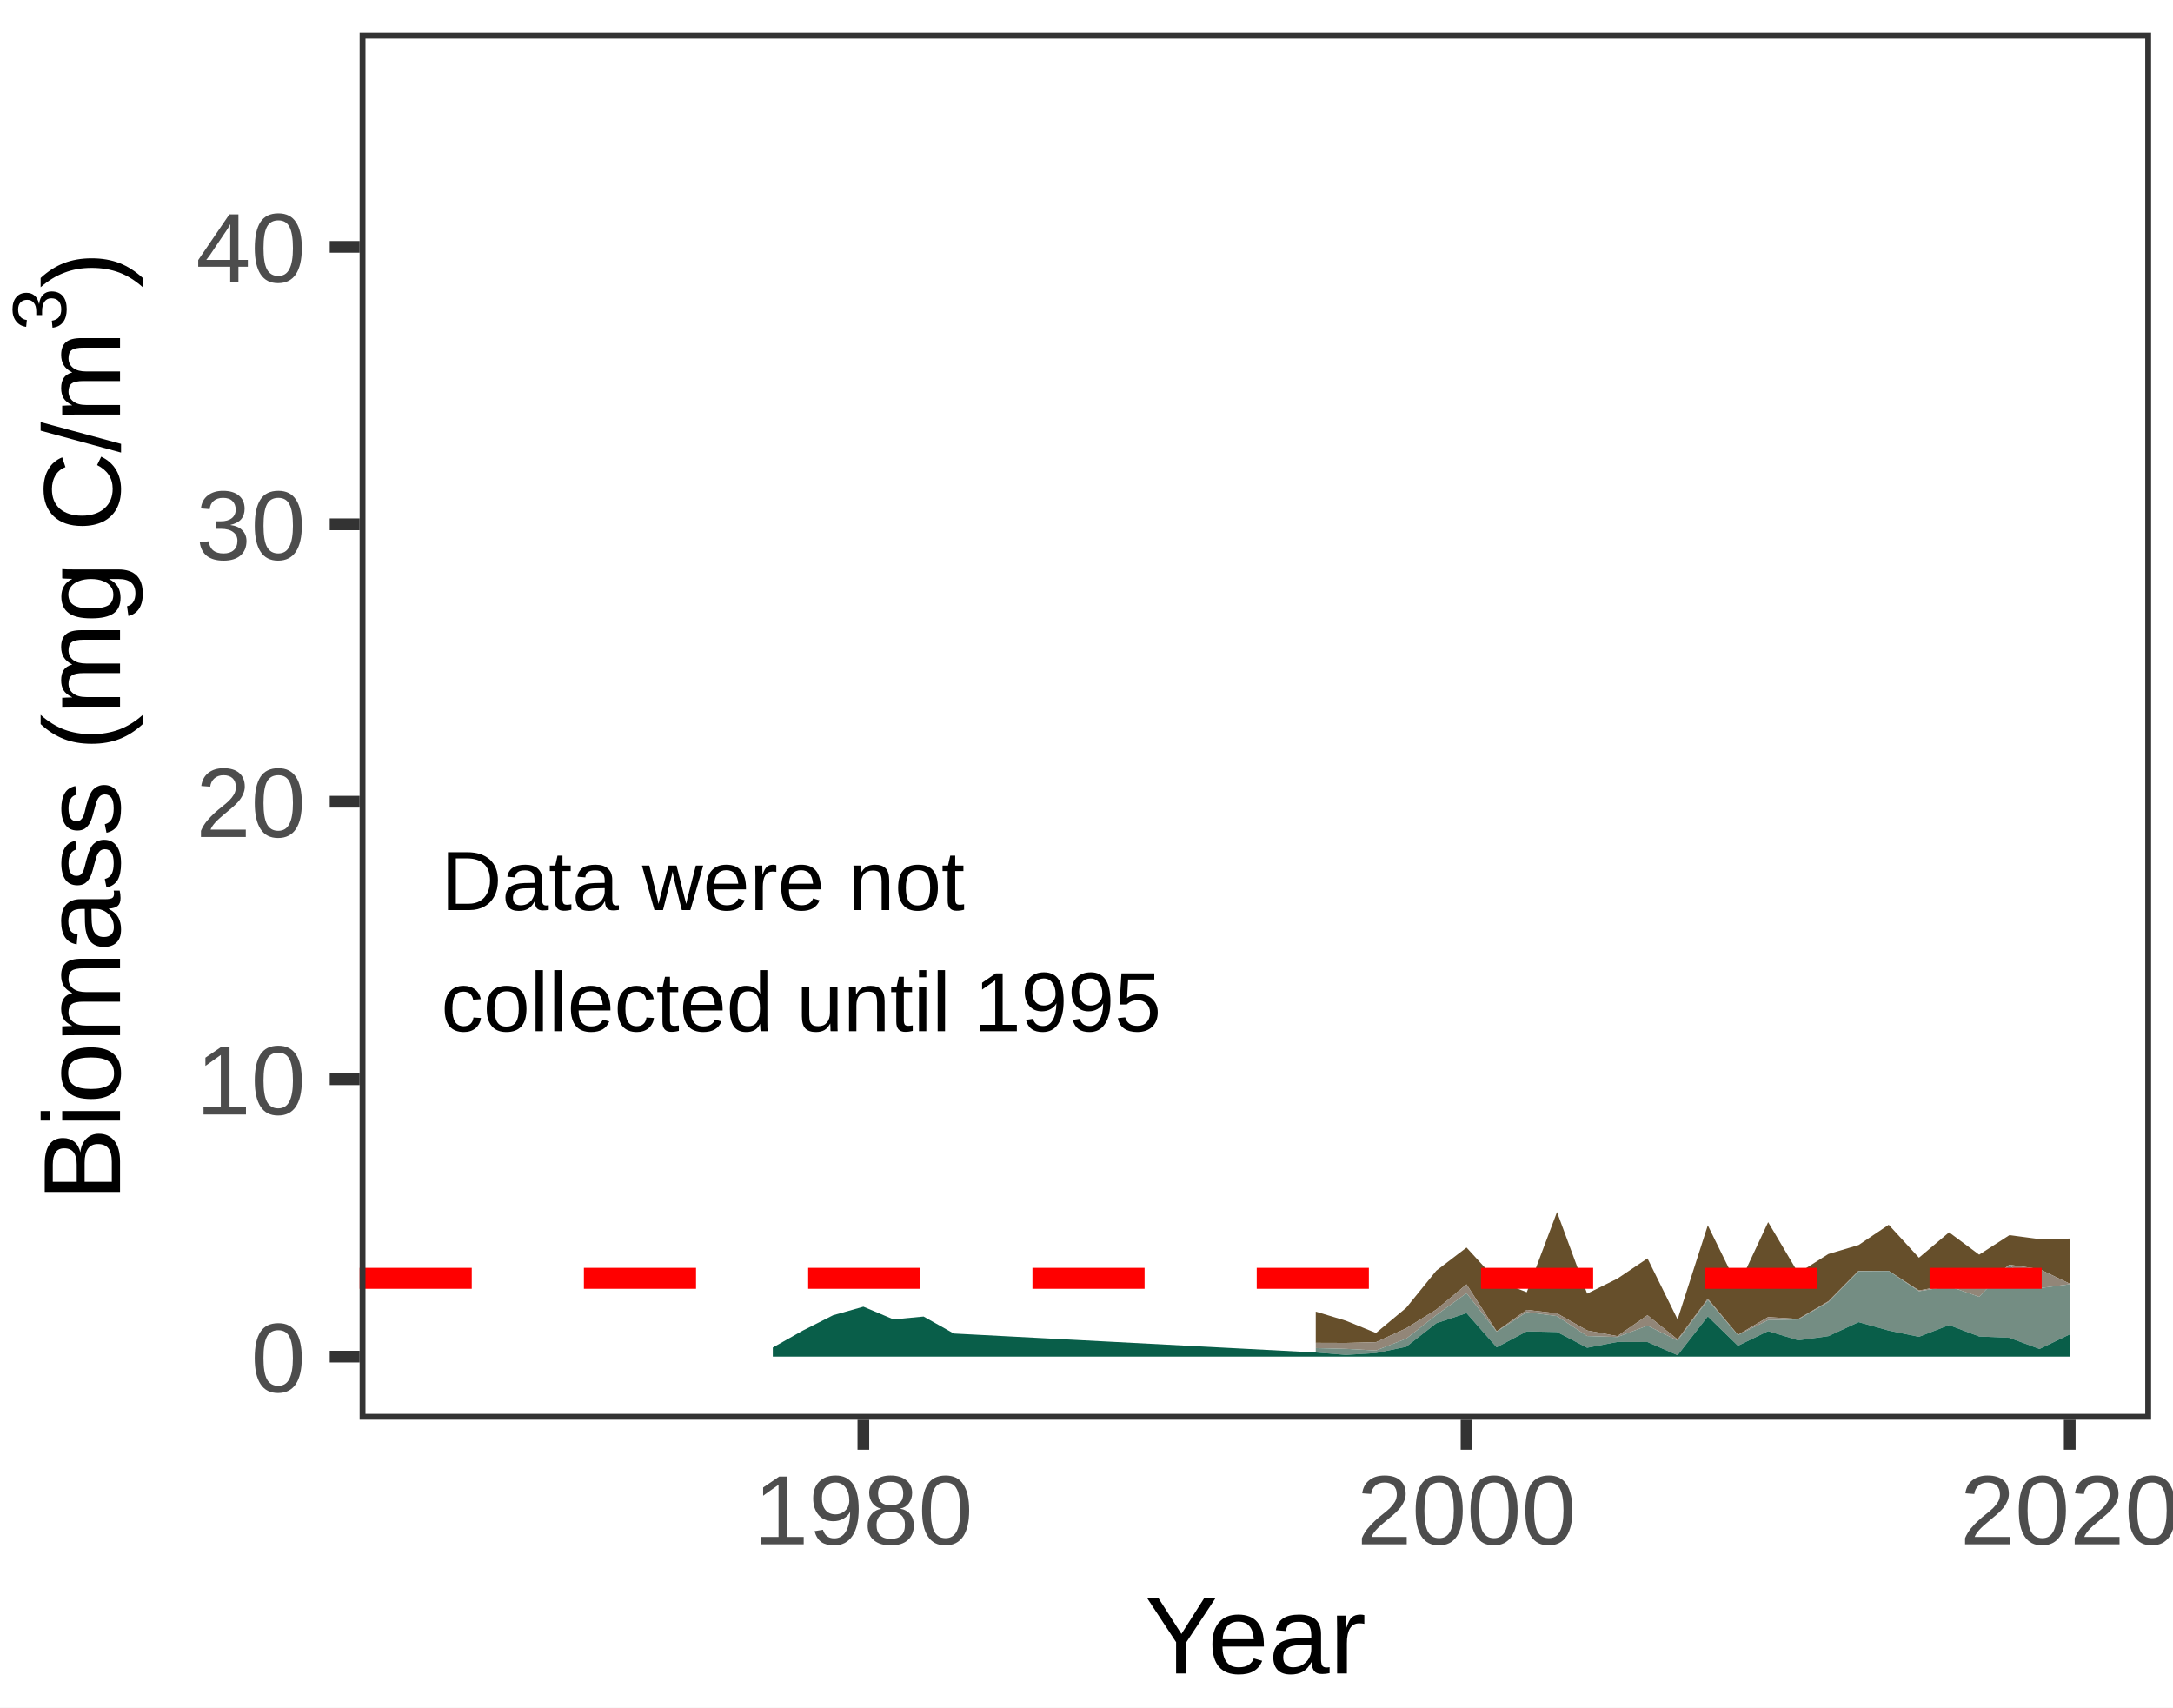
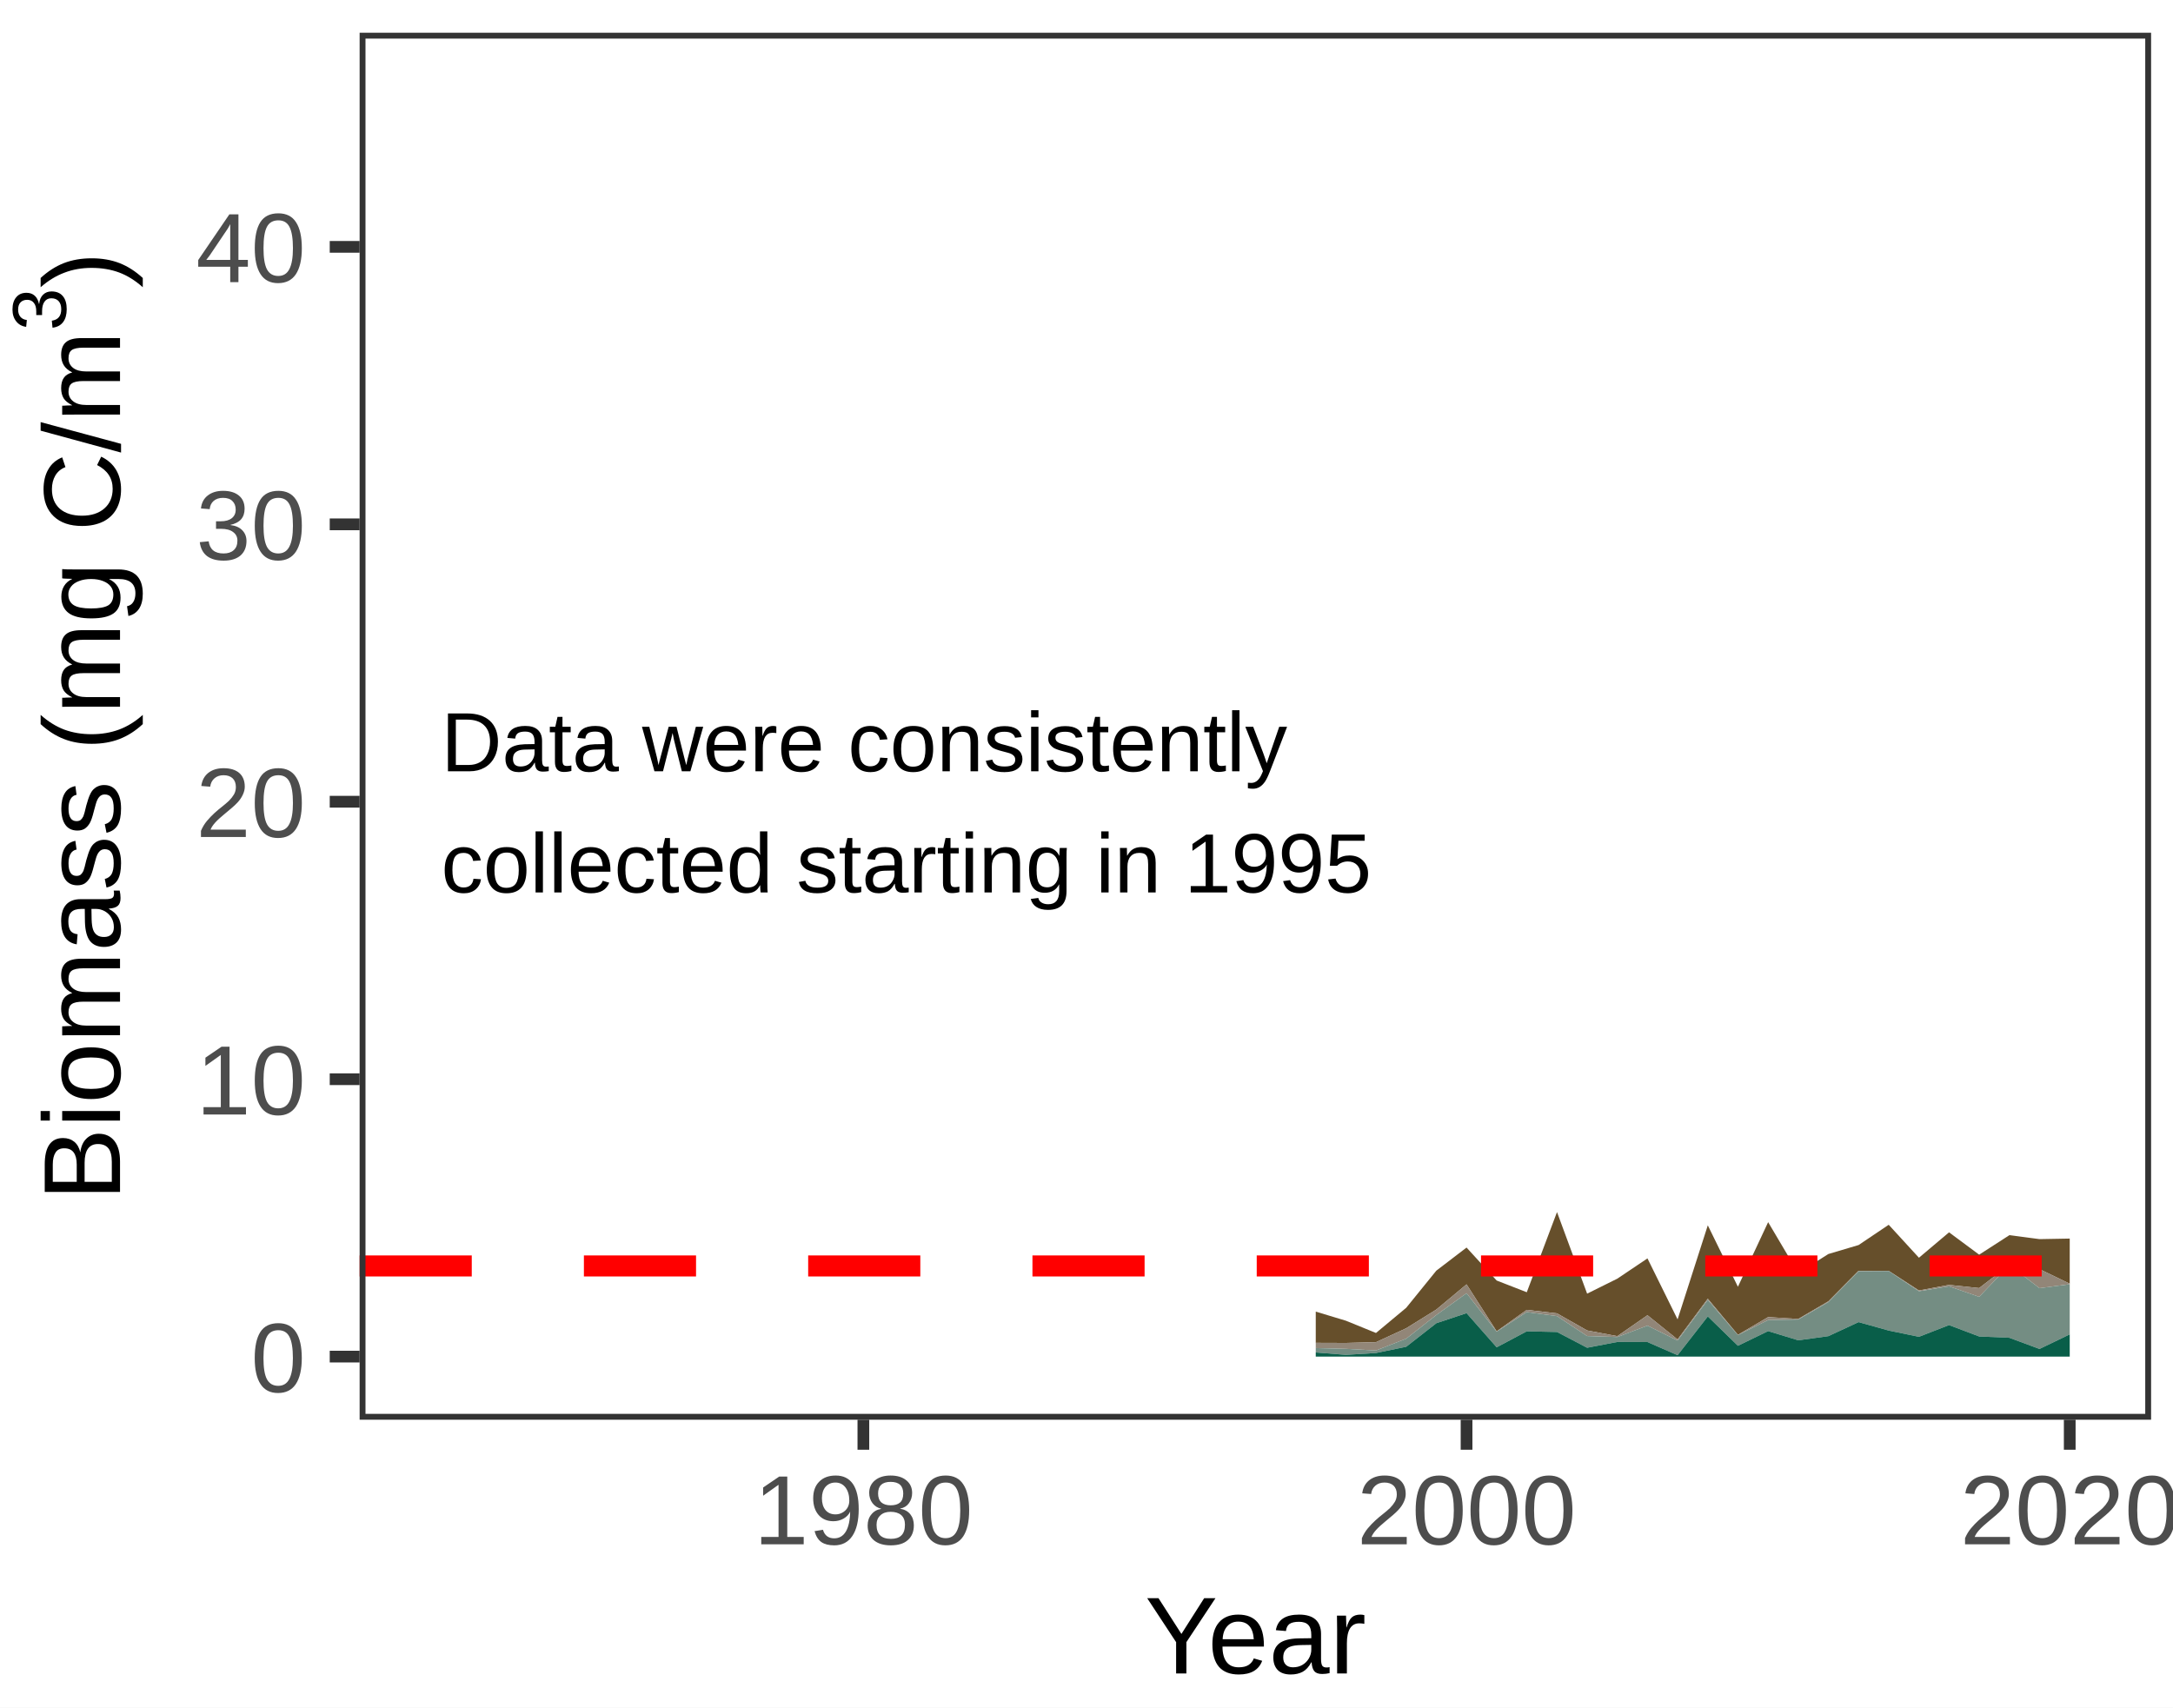
<svg xmlns="http://www.w3.org/2000/svg" class="svglite" width="198.43pt" height="155.91pt" viewBox="0 0 198.43 155.91">
  <defs>
    <style type="text/css">
    .svglite line, .svglite polyline, .svglite polygon, .svglite path, .svglite rect, .svglite circle {
      fill: none;
      stroke: #000000;
      stroke-linecap: round;
      stroke-linejoin: round;
      stroke-miterlimit: 10.00;
    }
  </style>
  </defs>
  <rect width="100%" height="100%" style="stroke: none; fill: #FFFFFF;" />
  <defs>
    <clipPath id="cpMC4wMHwxOTguNDN8MC4wMHwxNTUuOTE=">
      <rect x="0.00" y="0.00" width="198.43" height="155.91" />
    </clipPath>
  </defs>
  <g clip-path="url(#cpMC4wMHwxOTguNDN8MC4wMHwxNTUuOTE=)">
    <rect x="0.00" y="0.00" width="198.43" height="155.91" style="stroke-width: 1.07; stroke: #FFFFFF; fill: #FFFFFF;" />
  </g>
  <defs>
    <clipPath id="cpMzIuODR8MTk2LjQzfDIuOTl8MTI5LjY0">
      <rect x="32.84" y="2.99" width="163.59" height="126.65" />
    </clipPath>
  </defs>
  <g clip-path="url(#cpMzIuODR8MTk2LjQzfDIuOTl8MTI5LjY0)">
    <rect x="32.84" y="2.99" width="163.59" height="126.65" style="stroke-width: 1.07; stroke: none; fill: #FFFFFF;" />
    <polygon points="120.15,119.77 122.90,120.60 125.65,121.72 128.41,119.42 131.16,116.03 133.92,113.92 136.67,116.93 139.42,118.00 142.18,110.68 144.93,118.13 147.69,116.76 150.44,114.91 153.19,120.48 155.95,111.89 158.70,117.50 161.46,111.60 164.21,116.25 166.96,114.51 169.72,113.69 172.47,111.84 175.23,114.85 177.98,112.53 180.73,114.57 183.49,112.79 186.24,113.15 189.00,113.10 189.00,117.22 186.24,115.89 183.49,115.49 180.73,117.62 177.98,117.33 175.23,117.84 172.47,116.05 169.72,116.04 166.96,118.83 164.21,120.44 161.46,120.27 158.70,121.89 155.95,118.59 153.19,122.31 150.44,120.10 147.69,122.01 144.93,121.49 142.18,119.93 139.42,119.61 136.67,121.57 133.92,117.28 131.16,119.58 128.41,121.29 125.65,122.56 122.90,122.63 120.15,122.62 " style="stroke-width: 0.00; stroke: none; fill: #664F2B;" />
    <polyline points="120.15,119.77 122.90,120.60 125.65,121.72 128.41,119.42 131.16,116.03 133.92,113.92 136.67,116.93 139.42,118.00 142.18,110.68 144.93,118.13 147.69,116.76 150.44,114.91 153.19,120.48 155.95,111.89 158.70,117.50 161.46,111.60 164.21,116.25 166.96,114.51 169.72,113.69 172.47,111.84 175.23,114.85 177.98,112.53 180.73,114.57 183.49,112.79 186.24,113.15 189.00,113.10 " style="stroke-width: 1.07; stroke: none;" />
    <polygon points="120.15,122.62 122.90,122.63 125.65,122.56 128.41,121.29 131.16,119.58 133.92,117.28 136.67,121.57 139.42,119.61 142.18,119.93 144.93,121.49 147.69,122.01 150.44,120.10 153.19,122.31 155.95,118.59 158.70,121.89 161.46,120.27 164.21,120.44 166.96,118.83 169.72,116.04 172.47,116.05 175.23,117.84 177.98,117.33 180.73,117.62 183.49,115.49 186.24,115.89 189.00,117.22 189.00,117.27 186.24,117.63 183.49,115.52 180.73,118.42 177.98,117.46 175.23,117.91 172.47,116.06 169.72,116.08 166.96,118.90 164.21,120.49 161.46,120.54 158.70,121.91 155.95,118.70 153.19,122.41 150.44,121.05 147.69,122.09 144.93,122.00 142.18,120.18 139.42,119.81 136.67,121.60 133.92,118.09 131.16,120.08 128.41,122.24 125.65,123.32 122.90,123.17 120.15,123.10 " style="stroke-width: 0.00; stroke: none; fill: #928678;" />
    <polyline points="120.15,122.62 122.90,122.63 125.65,122.56 128.41,121.29 131.16,119.58 133.92,117.28 136.67,121.57 139.42,119.61 142.18,119.93 144.93,121.49 147.69,122.01 150.44,120.10 153.19,122.31 155.95,118.59 158.70,121.89 161.46,120.27 164.21,120.44 166.96,118.83 169.72,116.04 172.47,116.05 175.23,117.84 177.98,117.33 180.73,117.62 183.49,115.49 186.24,115.89 189.00,117.22 " style="stroke-width: 1.07; stroke: none;" />
    <polygon points="120.15,123.10 122.90,123.17 125.65,123.32 128.41,122.24 131.16,120.08 133.92,118.09 136.67,121.60 139.42,119.81 142.18,120.18 144.93,122.00 147.69,122.09 150.44,121.05 153.19,122.41 155.95,118.70 158.70,121.91 161.46,120.54 164.21,120.49 166.96,118.90 169.72,116.08 172.47,116.06 175.23,117.91 177.98,117.46 180.73,118.42 183.49,115.52 186.24,117.63 189.00,117.27 189.00,121.85 186.24,123.18 183.49,122.16 180.73,122.04 177.98,121.00 175.23,122.07 172.47,121.50 169.72,120.73 166.96,122.01 164.21,122.39 161.46,121.55 158.70,122.89 155.95,120.21 153.19,123.75 150.44,122.55 147.69,122.54 144.93,123.07 142.18,121.63 139.42,121.57 136.67,123.03 133.92,119.91 131.16,120.83 128.41,122.98 125.65,123.55 122.90,123.72 120.15,123.50 " style="stroke-width: 0.00; stroke: none; fill: #748D83;" />
    <polyline points="120.15,123.10 122.90,123.17 125.65,123.32 128.41,122.24 131.16,120.08 133.92,118.09 136.67,121.60 139.42,119.81 142.18,120.18 144.93,122.00 147.69,122.09 150.44,121.05 153.19,122.41 155.95,118.70 158.70,121.91 161.46,120.54 164.21,120.49 166.96,118.90 169.72,116.08 172.47,116.06 175.23,117.91 177.98,117.46 180.73,118.42 183.49,115.52 186.24,117.63 189.00,117.27 " style="stroke-width: 1.07; stroke: none;" />
-     <polygon points="70.57,123.05 73.33,121.49 76.08,120.10 78.84,119.32 81.59,120.48 84.34,120.22 87.10,121.77 120.15,123.50 122.90,123.72 125.65,123.55 128.41,122.98 131.16,120.83 133.92,119.91 136.67,123.03 139.42,121.57 142.18,121.63 144.93,123.07 147.69,122.54 150.44,122.55 153.19,123.75 155.95,120.21 158.70,122.89 161.46,121.55 164.21,122.39 166.96,122.01 169.72,120.73 172.47,121.50 175.23,122.07 177.98,121.00 180.73,122.04 183.49,122.16 186.24,123.18 189.00,121.85 189.00,123.88 186.24,123.88 183.49,123.88 180.73,123.88 177.98,123.88 175.23,123.88 172.47,123.88 169.72,123.88 166.96,123.88 164.21,123.88 161.46,123.88 158.70,123.88 155.95,123.88 153.19,123.88 150.44,123.88 147.69,123.88 144.93,123.88 142.18,123.88 139.42,123.88 136.67,123.88 133.92,123.88 131.16,123.88 128.41,123.88 125.65,123.88 122.90,123.88 120.15,123.88 87.10,123.88 84.34,123.88 81.59,123.88 78.84,123.88 76.08,123.88 73.33,123.88 70.57,123.88 " style="stroke-width: 0.00; stroke: none; fill: #095E49;" />
-     <polyline points="70.57,123.05 73.33,121.49 76.08,120.10 78.84,119.32 81.59,120.48 84.34,120.22 87.10,121.77 120.15,123.50 122.90,123.72 125.65,123.55 128.41,122.98 131.16,120.83 133.92,119.91 136.67,123.03 139.42,121.57 142.18,121.63 144.93,123.07 147.69,122.54 150.44,122.55 153.19,123.75 155.95,120.21 158.70,122.89 161.46,121.55 164.21,122.39 166.96,122.01 169.72,120.73 172.47,121.50 175.23,122.07 177.98,121.00 180.73,122.04 183.49,122.16 186.24,123.18 189.00,121.85 " style="stroke-width: 1.07; stroke: none;" />
-     <line x1="32.84" y1="116.73" x2="196.43" y2="116.73" style="stroke-width: 1.92; stroke: #FF0000; stroke-dasharray: 10.24,10.24; stroke-linecap: butt;" />
-     <text x="40.28" y="83.10" style="font-size: 7.68px; font-family: Arial;" textLength="49.92px" lengthAdjust="spacingAndGlyphs">Data were not </text>
-     <text x="40.28" y="94.16" style="font-size: 7.68px; font-family: Arial;" textLength="67.85px" lengthAdjust="spacingAndGlyphs"> collected until 1995</text>
+     <polygon points="120.15,123.50 122.90,123.72 125.65,123.55 128.41,122.98 131.16,120.83 133.92,119.91 136.67,123.03 139.42,121.57 142.18,121.63 144.93,123.07 147.69,122.54 150.44,122.55 153.19,123.75 155.95,120.21 158.70,122.89 161.46,121.55 164.21,122.39 166.96,122.01 169.72,120.73 172.47,121.50 175.23,122.07 177.98,121.00 180.73,122.04 183.49,122.16 186.24,123.18 189.00,121.85 189.00,123.88 186.24,123.88 183.49,123.88 180.73,123.88 177.98,123.88 175.23,123.88 172.47,123.88 169.72,123.88 166.96,123.88 164.21,123.88 161.46,123.88 158.70,123.88 155.95,123.88 153.19,123.88 150.44,123.88 147.69,123.88 144.93,123.88 142.18,123.88 139.42,123.88 136.67,123.88 133.92,123.88 131.16,123.88 128.41,123.88 125.65,123.88 122.90,123.88 120.15,123.88 " style="stroke-width: 0.00; stroke: none; fill: #095E49;" />
+     <polyline points="120.15,123.50 122.90,123.72 125.65,123.55 128.41,122.98 131.16,120.83 133.92,119.91 136.67,123.03 139.42,121.57 142.18,121.63 144.93,123.07 147.69,122.54 150.44,122.55 153.19,123.75 155.95,120.21 158.70,122.89 161.46,121.55 164.21,122.39 166.96,122.01 169.72,120.73 172.47,121.50 175.23,122.07 177.98,121.00 180.73,122.04 183.49,122.16 186.24,123.18 189.00,121.85 " style="stroke-width: 1.07; stroke: none;" />
+     <line x1="32.84" y1="115.60" x2="196.43" y2="115.60" style="stroke-width: 1.92; stroke: #FF0000; stroke-dasharray: 10.24,10.24; stroke-linecap: butt;" />
+     <text x="40.28" y="70.43" style="font-size: 7.68px; font-family: Arial;" textLength="79.35px" lengthAdjust="spacingAndGlyphs">Data were consistently </text>
+     <text x="40.28" y="81.49" style="font-size: 7.68px; font-family: Arial;" textLength="87.05px" lengthAdjust="spacingAndGlyphs"> collected starting in 1995</text>
    <rect x="32.84" y="2.99" width="163.59" height="126.65" style="stroke-width: 1.07; stroke: #333333;" />
  </g>
  <g clip-path="url(#cpMC4wMHwxOTguNDN8MC4wMHwxNTUuOTE=)">
    <text x="27.91" y="127.11" text-anchor="end" style="font-size: 9.00px; fill: #4D4D4D; font-family: Arial;" textLength="5.00px" lengthAdjust="spacingAndGlyphs">0</text>
    <text x="27.91" y="101.77" text-anchor="end" style="font-size: 9.00px; fill: #4D4D4D; font-family: Arial;" textLength="10.01px" lengthAdjust="spacingAndGlyphs">10</text>
    <text x="27.91" y="76.43" text-anchor="end" style="font-size: 9.00px; fill: #4D4D4D; font-family: Arial;" textLength="10.01px" lengthAdjust="spacingAndGlyphs">20</text>
    <text x="27.91" y="51.10" text-anchor="end" style="font-size: 9.00px; fill: #4D4D4D; font-family: Arial;" textLength="10.01px" lengthAdjust="spacingAndGlyphs">30</text>
    <text x="27.91" y="25.76" text-anchor="end" style="font-size: 9.00px; fill: #4D4D4D; font-family: Arial;" textLength="10.01px" lengthAdjust="spacingAndGlyphs">40</text>
    <polyline points="30.11,123.88 32.84,123.88 " style="stroke-width: 1.07; stroke: #333333; stroke-linecap: butt;" />
    <polyline points="30.11,98.55 32.84,98.55 " style="stroke-width: 1.07; stroke: #333333; stroke-linecap: butt;" />
    <polyline points="30.11,73.21 32.84,73.21 " style="stroke-width: 1.07; stroke: #333333; stroke-linecap: butt;" />
    <polyline points="30.11,47.88 32.84,47.88 " style="stroke-width: 1.07; stroke: #333333; stroke-linecap: butt;" />
    <polyline points="30.11,22.54 32.84,22.54 " style="stroke-width: 1.07; stroke: #333333; stroke-linecap: butt;" />
    <polyline points="78.84,132.38 78.84,129.64 " style="stroke-width: 1.07; stroke: #333333; stroke-linecap: butt;" />
    <polyline points="133.92,132.38 133.92,129.64 " style="stroke-width: 1.07; stroke: #333333; stroke-linecap: butt;" />
    <polyline points="189.00,132.38 189.00,129.64 " style="stroke-width: 1.07; stroke: #333333; stroke-linecap: butt;" />
    <text x="78.84" y="141.02" text-anchor="middle" style="font-size: 9.00px; fill: #4D4D4D; font-family: Arial;" textLength="20.02px" lengthAdjust="spacingAndGlyphs">1980</text>
    <text x="133.92" y="141.02" text-anchor="middle" style="font-size: 9.00px; fill: #4D4D4D; font-family: Arial;" textLength="20.02px" lengthAdjust="spacingAndGlyphs">2000</text>
    <text x="189.00" y="141.02" text-anchor="middle" style="font-size: 9.00px; fill: #4D4D4D; font-family: Arial;" textLength="20.02px" lengthAdjust="spacingAndGlyphs">2020</text>
    <text x="114.64" y="152.81" text-anchor="middle" style="font-size: 10.00px; font-family: Arial;" textLength="20.22px" lengthAdjust="spacingAndGlyphs">Year</text>
    <text transform="translate(10.96,109.67) rotate(-90)" style="font-size: 10.00px; font-family: Arial;" textLength="79.48px" lengthAdjust="spacingAndGlyphs">Biomass (mg C/m</text>
    <text transform="translate(6.03,30.19) rotate(-90)" style="font-size: 7.00px; font-family: Arial;" textLength="3.90px" lengthAdjust="spacingAndGlyphs">3</text>
    <text transform="translate(10.96,26.29) rotate(-90)" style="font-size: 10.00px; font-family: Arial;" textLength="3.33px" lengthAdjust="spacingAndGlyphs">)</text>
  </g>
</svg>
